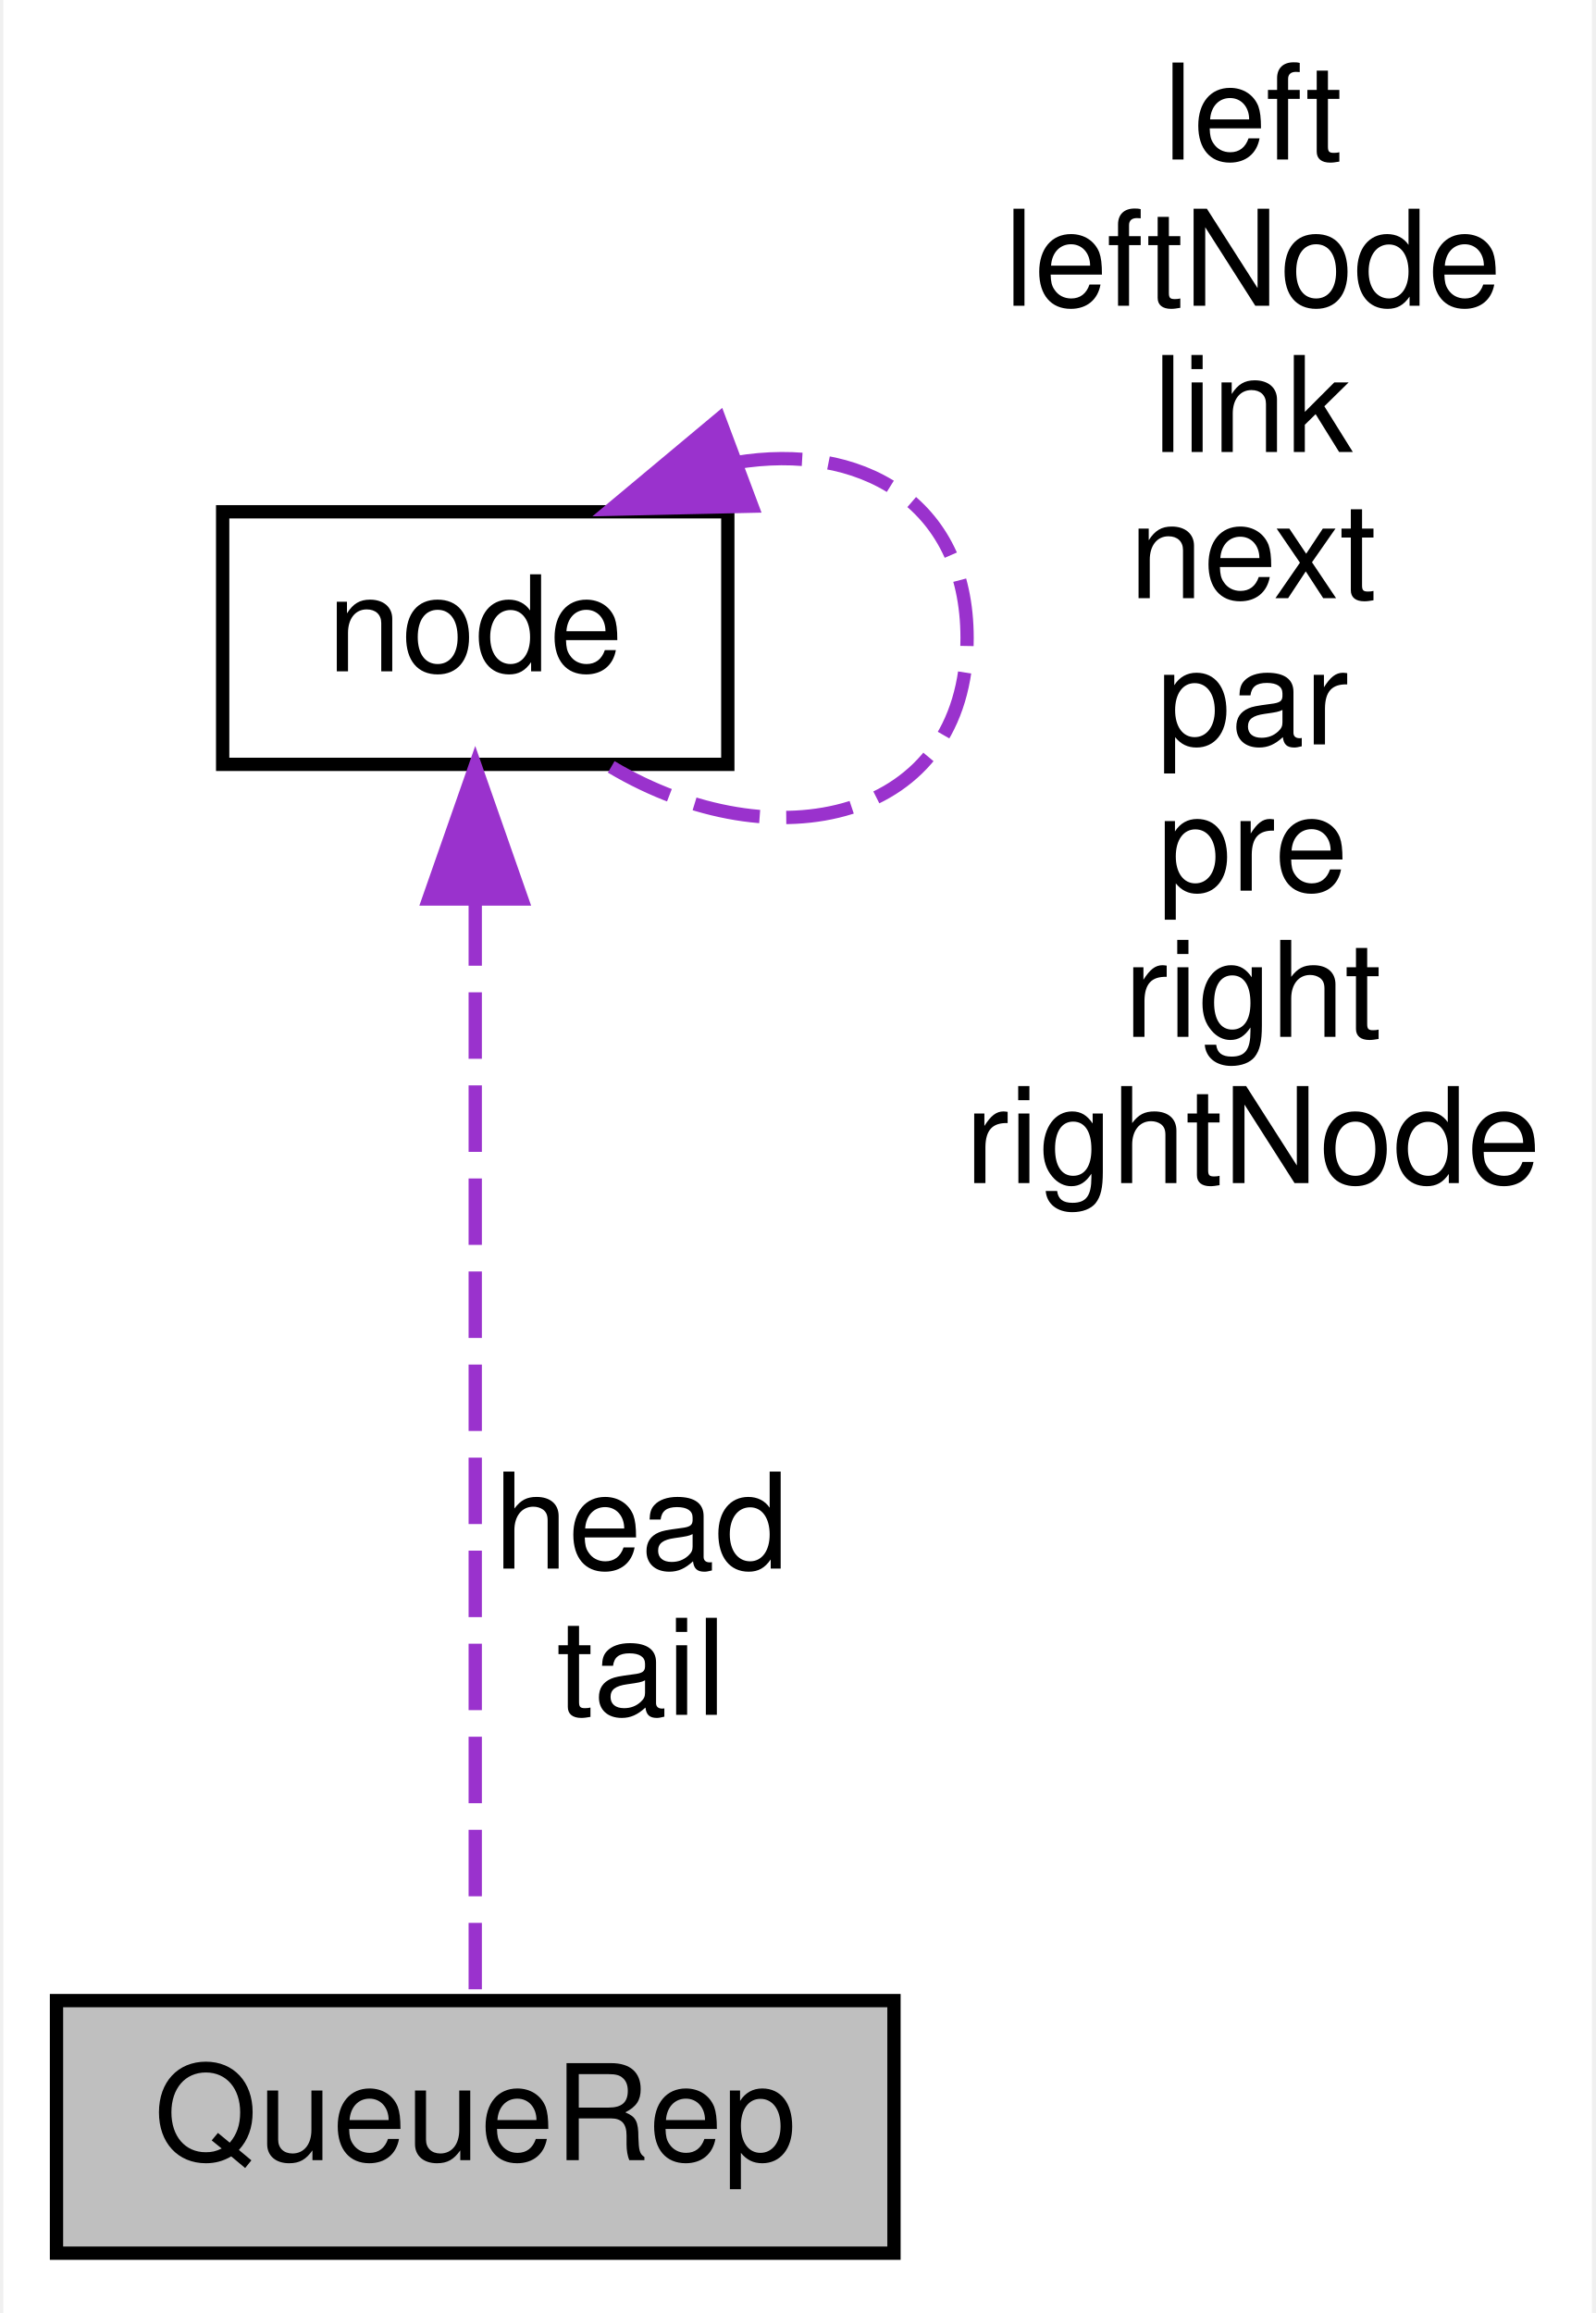
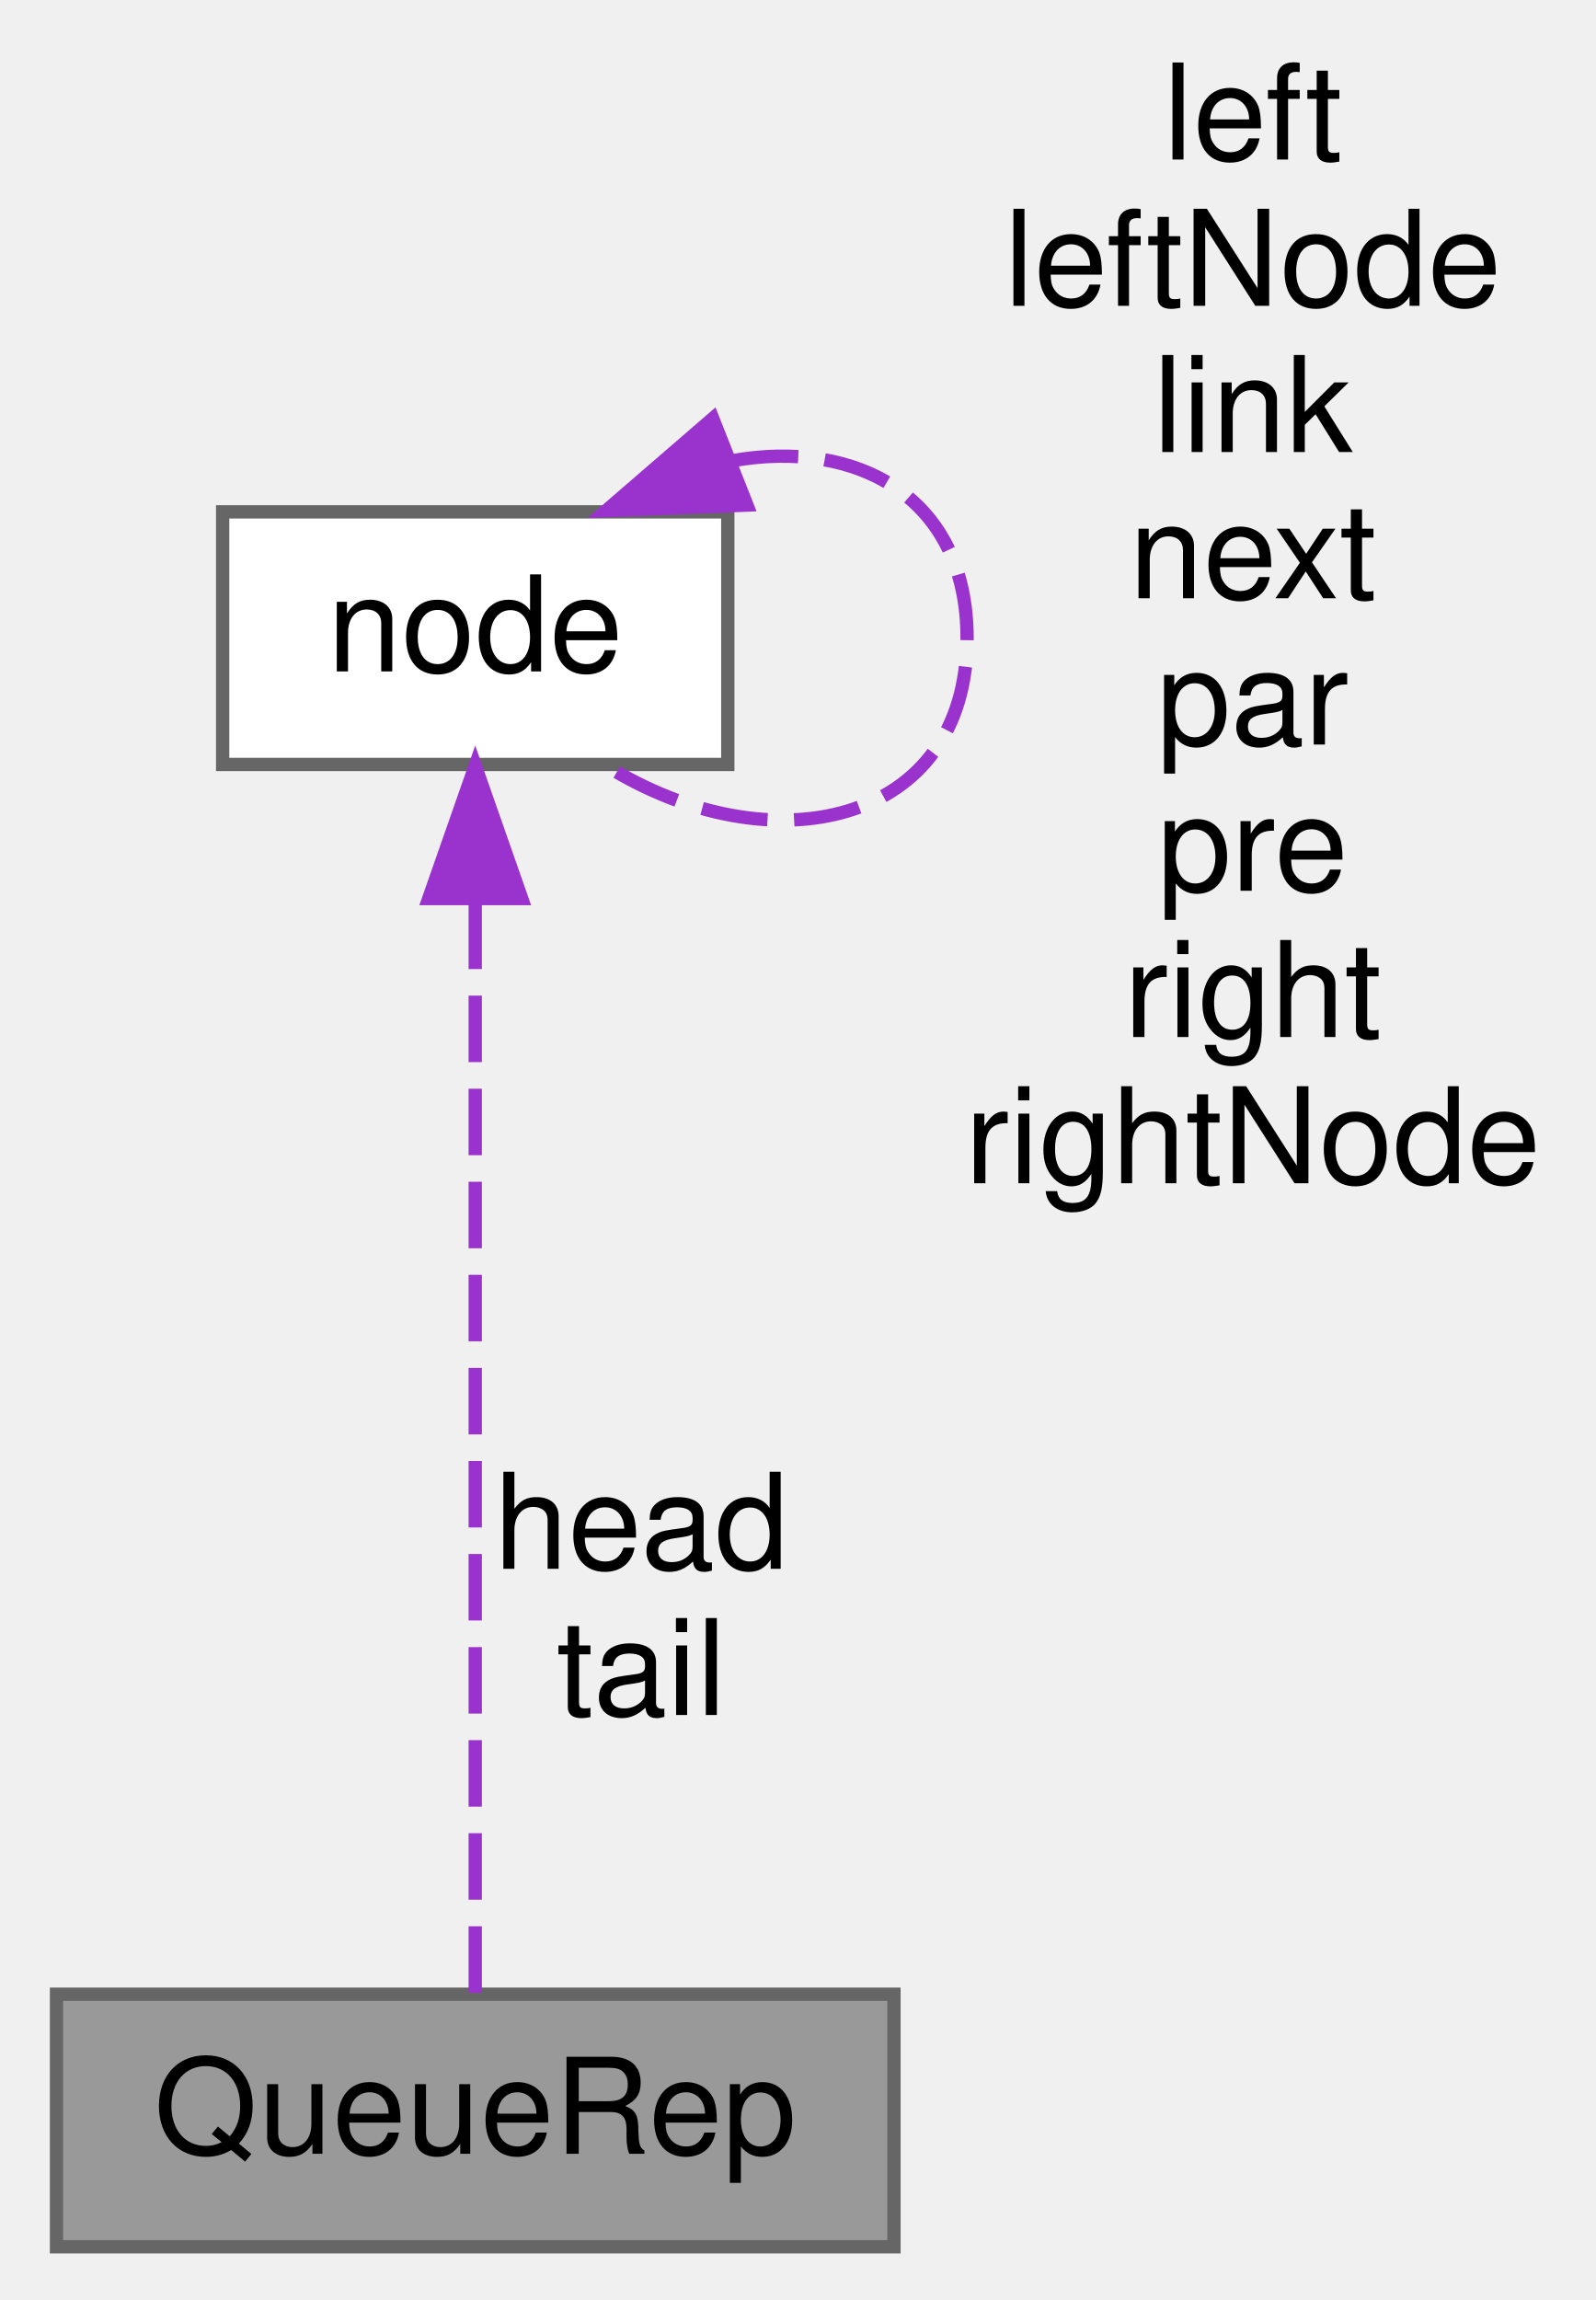
- <svg xmlns="http://www.w3.org/2000/svg" xmlns:xlink="http://www.w3.org/1999/xlink" width="120pt" height="174pt" viewBox="0.00 0.00 119.50 174.00">
-   <g id="graph0" class="graph" transform="scale(1 1) rotate(0) translate(4 170)">
-     <polygon fill="white" stroke="transparent" points="-4,4 -4,-170 115.5,-170 115.5,4 -4,4" />
+ <svg xmlns="http://www.w3.org/2000/svg" xmlns:xlink="http://www.w3.org/1999/xlink" width="120pt" height="173pt" viewBox="0.00 0.00 119.50 173.00">
+   <g id="graph0" class="graph" transform="scale(1 1) rotate(0) translate(4 169)">
    <g id="node1" class="node">
      <g id="a_node1">
        <a xlink:title=" ">
-           <polygon fill="#bfbfbf" stroke="black" points="0,-0.5 0,-19.5 63,-19.5 63,-0.5 0,-0.5" />
-           <text text-anchor="middle" x="31.5" y="-7.5" font-family="Helvetica,sans-Serif" font-size="10.00">QueueRep</text>
+           <polygon fill="#999999" stroke="#666666" points="63,-19 0,-19 0,0 63,0 63,-19" />
+           <text text-anchor="middle" x="31.5" y="-7" font-family="Helvetica,sans-Serif" font-size="10.00">QueueRep</text>
        </a>
      </g>
    </g>
    <g id="node2" class="node">
      <g id="a_node2">
        <a xlink:href="../../d5/da1/structnode.html" target="_top" xlink:title="Node, the basic data structure in the tree.">
-           <polygon fill="white" stroke="black" points="12.5,-112.5 12.5,-131.5 50.5,-131.5 50.5,-112.5 12.5,-112.5" />
-           <text text-anchor="middle" x="31.5" y="-119.5" font-family="Helvetica,sans-Serif" font-size="10.00">node</text>
+           <polygon fill="white" stroke="#666666" points="50.5,-130.5 12.5,-130.5 12.5,-111.5 50.5,-111.5 50.5,-130.5" />
+           <text text-anchor="middle" x="31.5" y="-118.5" font-family="Helvetica,sans-Serif" font-size="10.00">node</text>
        </a>
      </g>
    </g>
    <g id="edge1" class="edge">
-       <path fill="none" stroke="#9a32cd" stroke-dasharray="5,2" d="M31.5,-102.35C31.5,-78.25 31.5,-37.31 31.5,-19.59" />
-       <polygon fill="#9a32cd" stroke="#9a32cd" points="28,-102.37 31.5,-112.37 35,-102.37 28,-102.37" />
-       <text text-anchor="middle" x="44" y="-52" font-family="Helvetica,sans-Serif" font-size="10.00"> head</text>
-       <text text-anchor="middle" x="44" y="-41" font-family="Helvetica,sans-Serif" font-size="10.00">tail</text>
+       <path fill="none" stroke="#9a32cd" stroke-dasharray="5,2" d="M31.5,-101.11C31.5,-77.08 31.5,-36.61 31.5,-19.05" />
+       <polygon fill="#9a32cd" stroke="#9a32cd" points="28,-101.41 31.5,-111.41 35,-101.41 28,-101.41" />
+       <text text-anchor="middle" x="44" y="-51" font-family="Helvetica,sans-Serif" font-size="10.00"> head</text>
+       <text text-anchor="middle" x="44" y="-40" font-family="Helvetica,sans-Serif" font-size="10.00">tail</text>
    </g>
    <g id="edge2" class="edge">
-       <path fill="none" stroke="#9a32cd" stroke-dasharray="5,2" d="M51.11,-135.2C60.37,-136.74 68.5,-132.34 68.5,-122 68.5,-108.22 54.04,-104.99 41.73,-112.31" />
-       <polygon fill="#9a32cd" stroke="#9a32cd" points="52.32,-131.92 41.73,-131.69 49.86,-138.48 52.32,-131.92" />
-       <text text-anchor="middle" x="90" y="-158" font-family="Helvetica,sans-Serif" font-size="10.00"> left</text>
-       <text text-anchor="middle" x="90" y="-147" font-family="Helvetica,sans-Serif" font-size="10.00">leftNode</text>
-       <text text-anchor="middle" x="90" y="-136" font-family="Helvetica,sans-Serif" font-size="10.00">link</text>
-       <text text-anchor="middle" x="90" y="-125" font-family="Helvetica,sans-Serif" font-size="10.00">next</text>
-       <text text-anchor="middle" x="90" y="-114" font-family="Helvetica,sans-Serif" font-size="10.00">par</text>
-       <text text-anchor="middle" x="90" y="-103" font-family="Helvetica,sans-Serif" font-size="10.00">pre</text>
-       <text text-anchor="middle" x="90" y="-92" font-family="Helvetica,sans-Serif" font-size="10.00">right</text>
-       <text text-anchor="middle" x="90" y="-81" font-family="Helvetica,sans-Serif" font-size="10.00">rightNode</text>
+       <path fill="none" stroke="#9a32cd" stroke-dasharray="5,2" d="M50.82,-134.34C60.2,-136.03 68.5,-131.59 68.5,-121 68.5,-106.88 53.74,-103.69 41.35,-111.41" />
+       <polygon fill="#9a32cd" stroke="#9a32cd" points="51.94,-131.01 41.35,-130.59 49.37,-137.52 51.94,-131.01" />
+       <text text-anchor="middle" x="90" y="-157" font-family="Helvetica,sans-Serif" font-size="10.00"> left</text>
+       <text text-anchor="middle" x="90" y="-146" font-family="Helvetica,sans-Serif" font-size="10.00">leftNode</text>
+       <text text-anchor="middle" x="90" y="-135" font-family="Helvetica,sans-Serif" font-size="10.00">link</text>
+       <text text-anchor="middle" x="90" y="-124" font-family="Helvetica,sans-Serif" font-size="10.00">next</text>
+       <text text-anchor="middle" x="90" y="-113" font-family="Helvetica,sans-Serif" font-size="10.00">par</text>
+       <text text-anchor="middle" x="90" y="-102" font-family="Helvetica,sans-Serif" font-size="10.00">pre</text>
+       <text text-anchor="middle" x="90" y="-91" font-family="Helvetica,sans-Serif" font-size="10.00">right</text>
+       <text text-anchor="middle" x="90" y="-80" font-family="Helvetica,sans-Serif" font-size="10.00">rightNode</text>
    </g>
  </g>
</svg>
